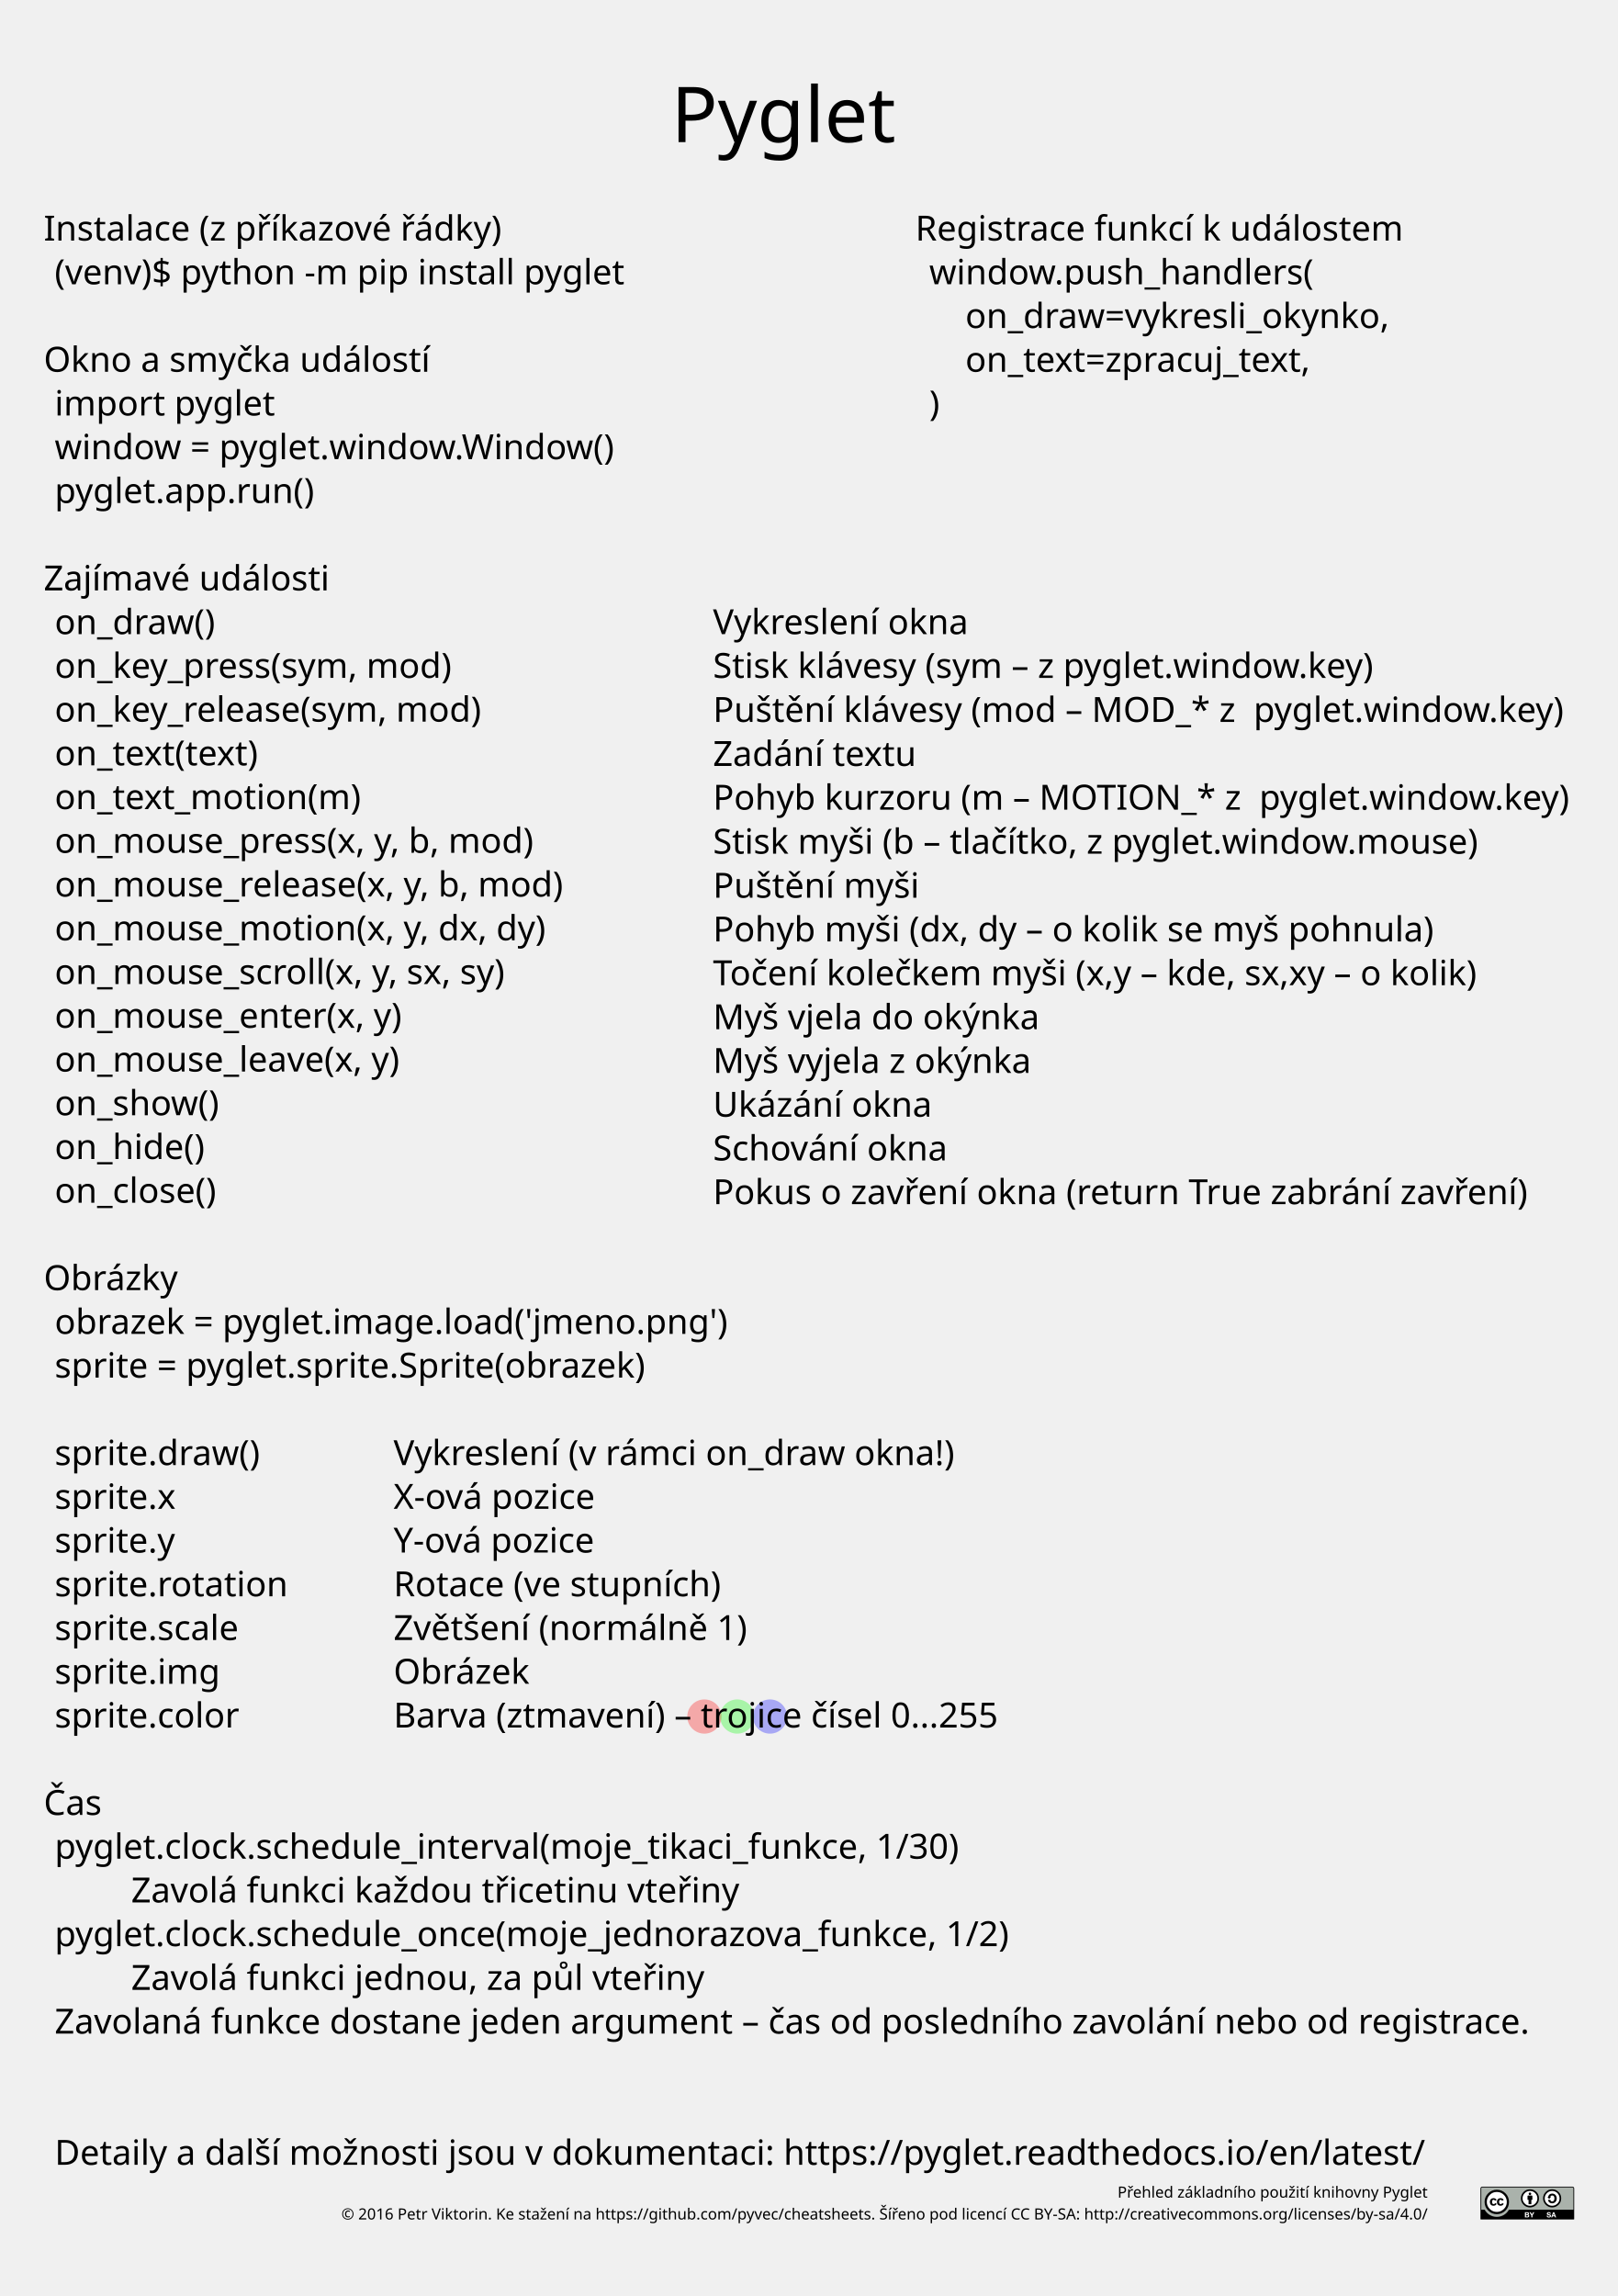
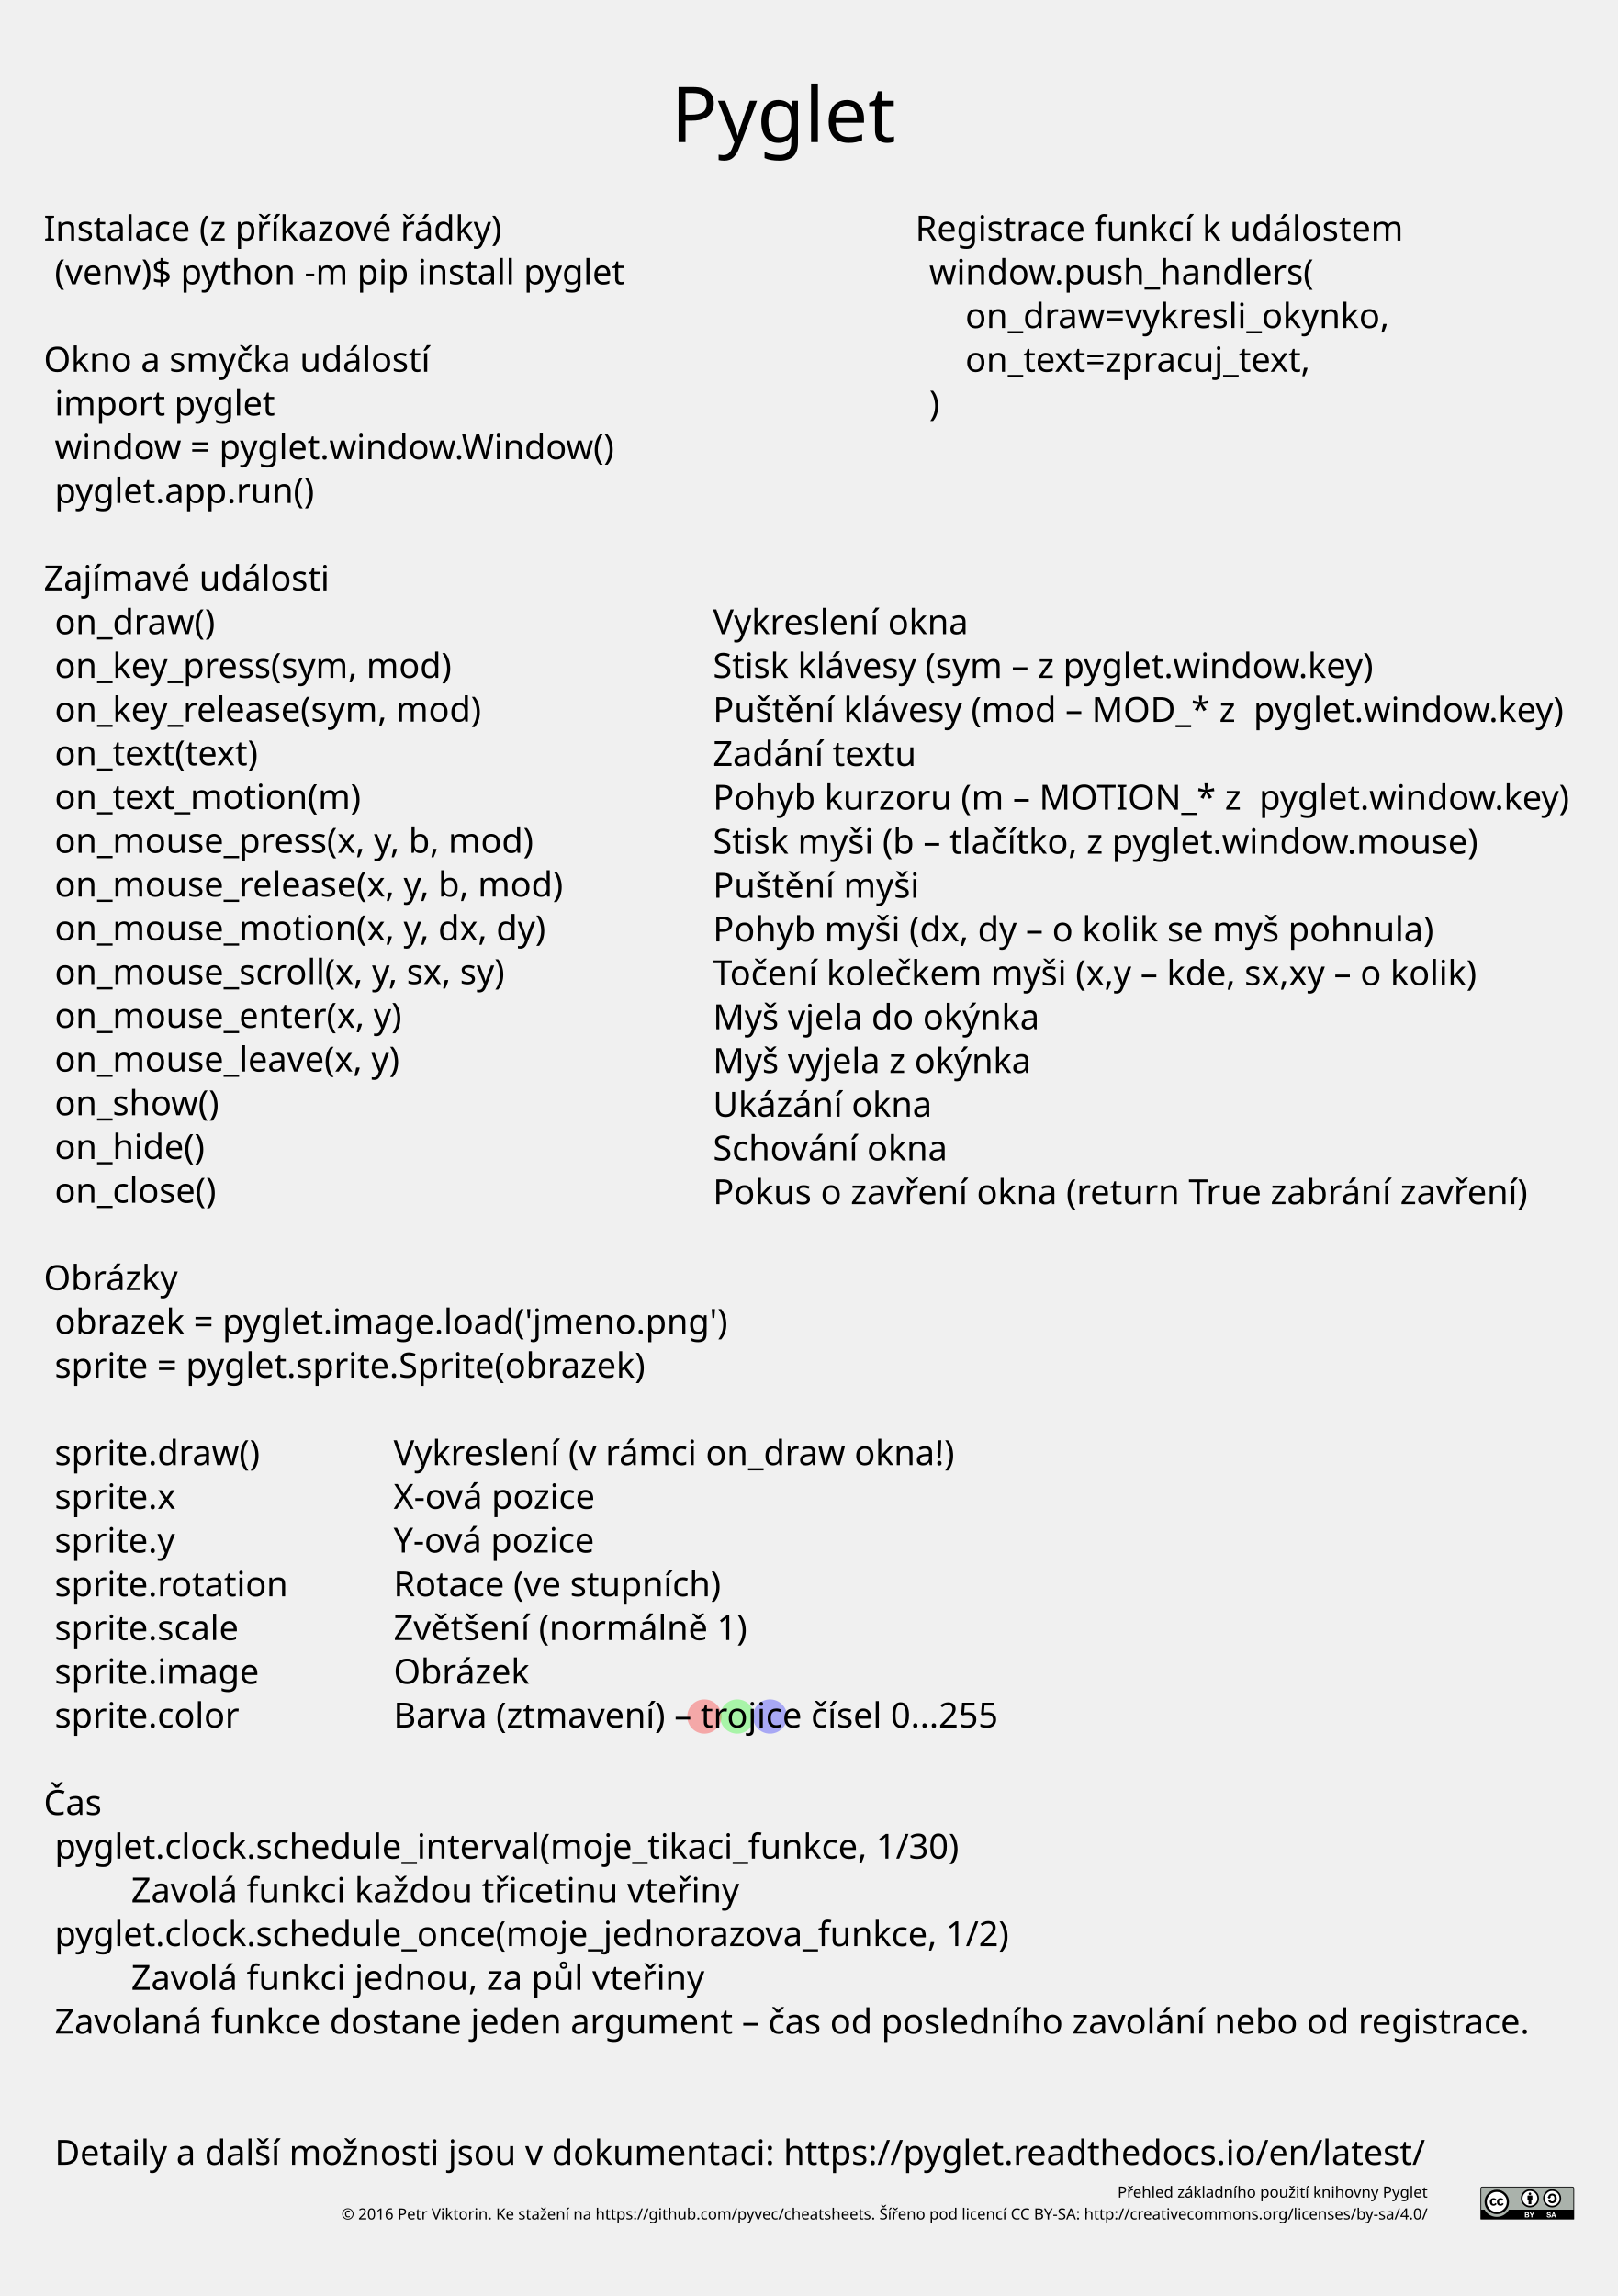
<svg xmlns="http://www.w3.org/2000/svg" width="148mm" height="210mm" viewBox="0 0 524.409 744.094" id="svg2" version="1.1">
  <defs id="defs4">
    <marker style="overflow:visible" id="marker4786" refX="0.0" refY="0.0" orient="auto">
      <path transform="scale(0.4) translate(10,0)" style="fill-rule:evenodd;stroke:#999999;stroke-width:1pt;stroke-opacity:1;fill:#999999;fill-opacity:1" d="M 0.0,0.0 L 5.0,-5.0 L -12.5,0.0 L 5.0,5.0 L 0.0,0.0 z " id="path4788" />
    </marker>
    <marker orient="auto" refY="0.0" refX="0.0" id="marker4778" style="overflow:visible;">
      <path id="path4780" style="fill-rule:evenodd;stroke-width:0.625;stroke-linejoin:round;stroke:#999999;stroke-opacity:1;fill:#999999;fill-opacity:1" d="M 8.719,4.034 L -2.207,0.016 L 8.719,-4.002 C 6.973,-1.63 6.983,1.616 8.719,4.034 z " transform="scale(1.1) rotate(180) translate(1,0)" />
    </marker>
    <marker orient="auto" refY="0" refX="0" id="marker4682" style="overflow:visible">
      <path id="path4684" style="fill:#000000;fill-opacity:1;fill-rule:evenodd;stroke:#000000;stroke-width:0.625;stroke-linejoin:round;stroke-opacity:1" d="M 8.719,4.034 -2.207,0.016 8.719,-4.002 c -1.745,2.372 -1.735,5.617 -6e-7,8.035 z" transform="matrix(-1.1,0,0,-1.1,-1.1,0)" />
    </marker>
    <marker style="overflow:visible" id="marker4678" refX="0" refY="0" orient="auto">
      <path transform="matrix(1.1,0,0,1.1,1.1,0)" d="M 8.719,4.034 -2.207,0.016 8.719,-4.002 c -1.745,2.372 -1.735,5.617 -6e-7,8.035 z" style="fill:#000000;fill-opacity:1;fill-rule:evenodd;stroke:#000000;stroke-width:0.625;stroke-linejoin:round;stroke-opacity:1" id="path4680" />
    </marker>
    <marker orient="auto" refY="0" refX="0" id="marker4668" style="overflow:visible">
      <path id="path4670" style="fill:#000000;fill-opacity:1;fill-rule:evenodd;stroke:#000000;stroke-width:0.625;stroke-linejoin:round;stroke-opacity:1" d="M 8.719,4.034 -2.207,0.016 8.719,-4.002 c -1.745,2.372 -1.735,5.617 -6e-7,8.035 z" transform="matrix(-1.1,0,0,-1.1,-1.1,0)" />
    </marker>
    <marker style="overflow:visible" id="marker4664" refX="0" refY="0" orient="auto">
      <path transform="matrix(1.1,0,0,1.1,1.1,0)" d="M 8.719,4.034 -2.207,0.016 8.719,-4.002 c -1.745,2.372 -1.735,5.617 -6e-7,8.035 z" style="fill:#000000;fill-opacity:1;fill-rule:evenodd;stroke:#000000;stroke-width:0.625;stroke-linejoin:round;stroke-opacity:1" id="path4666" />
    </marker>
    <marker style="overflow:visible" id="marker4634" refX="0" refY="0" orient="auto">
      <path transform="matrix(-1.1,0,0,-1.1,-1.1,0)" d="M 8.719,4.034 -2.207,0.016 8.719,-4.002 c -1.745,2.372 -1.735,5.617 -6e-7,8.035 z" style="fill:#000000;fill-opacity:1;fill-rule:evenodd;stroke:#000000;stroke-width:0.625;stroke-linejoin:round;stroke-opacity:1" id="path4636" />
    </marker>
    <marker orient="auto" refY="0" refX="0" id="Arrow2Send" style="overflow:visible">
      <path id="path8393" style="fill:#000000;fill-opacity:1;fill-rule:evenodd;stroke:#000000;stroke-width:0.625;stroke-linejoin:round;stroke-opacity:1" d="M 8.719,4.034 -2.207,0.016 8.719,-4.002 c -1.745,2.372 -1.735,5.617 -6e-7,8.035 z" transform="matrix(-0.3,0,0,-0.3,0.69,0)" />
    </marker>
    <marker orient="auto" refY="0" refX="0" id="marker10827" style="overflow:visible">
      <path id="path10829" d="M 0,0 5,-5 -12.5,0 5,5 0,0 Z" style="fill:#0000ff;fill-opacity:1;fill-rule:evenodd;stroke:#0000ff;stroke-width:1pt;stroke-opacity:1" transform="matrix(-0.4,0,0,-0.4,-4,0)" />
    </marker>
    <marker orient="auto" refY="0" refX="0" id="Arrow1Lend" style="overflow:visible">
      <path id="path8363" d="M 0,0 5,-5 -12.5,0 5,5 0,0 Z" style="fill:#0000ff;fill-opacity:1;fill-rule:evenodd;stroke:#0000ff;stroke-width:1pt;stroke-opacity:1" transform="matrix(-0.8,0,0,-0.8,-10,0)" />
    </marker>
    <marker orient="auto" refY="0" refX="0" id="Arrow2Mstart" style="overflow:visible">
      <path id="path8384" style="fill:#000000;fill-opacity:1;fill-rule:evenodd;stroke:#000000;stroke-width:0.625;stroke-linejoin:round;stroke-opacity:1" d="M 8.719,4.034 -2.207,0.016 8.719,-4.002 c -1.745,2.372 -1.735,5.617 -6e-7,8.035 z" transform="scale(0.6,0.6)" />
    </marker>
    <marker orient="auto" refY="0" refX="0" id="Arrow1Mend" style="overflow:visible">
      <path id="path8369" d="M 0,0 5,-5 -12.5,0 5,5 0,0 Z" style="fill:#000000;fill-opacity:1;fill-rule:evenodd;stroke:#000000;stroke-width:1pt;stroke-opacity:1" transform="matrix(-0.4,0,0,-0.4,-4,0)" />
    </marker>
    <marker orient="auto" refY="0" refX="0" id="marker8662" style="overflow:visible">
      <path id="path8664" d="M 0,0 5,-5 -12.5,0 5,5 0,0 Z" style="fill:#000000;fill-opacity:1;fill-rule:evenodd;stroke:#000000;stroke-width:1pt;stroke-opacity:1" transform="matrix(0.2,0,0,0.2,1.2,0)" />
    </marker>
    <marker orient="auto" refY="0" refX="0" id="Arrow1Sstart" style="overflow:visible">
      <path id="path8372" d="M 0,0 5,-5 -12.5,0 5,5 0,0 Z" style="fill:#000000;fill-opacity:1;fill-rule:evenodd;stroke:#000000;stroke-width:1pt;stroke-opacity:1" transform="matrix(0.2,0,0,0.2,1.2,0)" />
    </marker>
    <marker orient="auto" refY="0" refX="0" id="Arrow1Lstart" style="overflow:visible">
      <path id="path8360" d="M 0,0 5,-5 -12.5,0 5,5 0,0 Z" style="fill:#000000;fill-opacity:1;fill-rule:evenodd;stroke:#000000;stroke-width:1pt;stroke-opacity:1" transform="matrix(0.8,0,0,0.8,10,0)" />
    </marker>
    <pattern id="pattern4928" patternTransform="translate(234.0345,606.3423)" height="6.65" width="8.75" patternUnits="userSpaceOnUse">
      <text xml:space="preserve" style="font-style:normal;font-variant:normal;font-weight:normal;font-stretch:normal;line-height:0%;font-family:'Bree Serif';-inkscape-font-specification:'Bree Serif';letter-spacing:0px;word-spacing:0px;fill:#000000;fill-opacity:1;stroke:none;stroke-width:1px;stroke-linecap:butt;stroke-linejoin:miter;stroke-opacity:1" x="-0.176" y="6.65" id="text4880">
        <tspan id="tspan4882" x="-0.176" y="6.65" dx="0.126" style="font-size:10px;line-height:1.25">W</tspan>
      </text>
    </pattern>
  </defs>
  <g id="layer1" transform="translate(0,-308.2677)">
    <g id="text6559" style="font-style:normal;font-variant:normal;font-weight:normal;font-stretch:normal;font-size:10px;line-height:125%;font-family:'DejaVu Sans Mono';-inkscape-font-specification:'DejaVu Sans Mono';text-align:center;letter-spacing:0px;word-spacing:0px;text-anchor:middle;fill:#000000;fill-opacity:1;stroke:none;stroke-width:1px;stroke-linecap:butt;stroke-linejoin:miter;stroke-opacity:1" transform="translate(-787.22,-199.4349)" />
    <flowRoot style="font-style:normal;font-variant:normal;font-weight:normal;font-stretch:normal;line-height:0.01%;font-family:'DejaVu Sans Mono';-inkscape-font-specification:'DejaVu Sans Mono';text-align:end;letter-spacing:0px;word-spacing:0px;text-anchor:end;fill:#000000;fill-opacity:1;stroke:none;stroke-width:1px;stroke-linecap:butt;stroke-linejoin:miter;stroke-opacity:1" id="flowRoot9910" xml:space="preserve" transform="translate(-787.22,-199.4349)">
      <flowRegion id="flowRegion9912">
        <rect y="216.142" x="-148.819" height="109.843" width="145.276" id="rect9914" />
      </flowRegion>
      <flowPara id="flowPara9916" style="font-size:10px;line-height:1.25"> </flowPara>
    </flowRoot>
    <text xml:space="preserve" style="font-style:normal;font-variant:normal;font-weight:normal;font-stretch:normal;line-height:0%;font-family:'Bree Serif';-inkscape-font-specification:'Bree Serif';text-align:center;letter-spacing:0px;word-spacing:0px;text-anchor:middle;fill:#000000;fill-opacity:1;stroke:none;stroke-width:1px;stroke-linecap:butt;stroke-linejoin:miter;stroke-opacity:1" x="261.729" y="354.33" id="text7244">
      <tspan id="tspan7246" x="261.729" y="354.33" style="font-size:25px;line-height:1.25">Pyglet</tspan>
    </text>
    <text id="text7248" y="386.22" x="14.173" style="font-style:normal;font-variant:normal;font-weight:normal;font-stretch:normal;line-height:0%;font-family:'Bree Serif';-inkscape-font-specification:'Bree Serif';text-align:start;letter-spacing:0px;word-spacing:0px;text-anchor:start;fill:#000000;fill-opacity:1;stroke:none;stroke-width:1px;stroke-linecap:butt;stroke-linejoin:miter;stroke-opacity:1" xml:space="preserve">
      <tspan y="386.22" x="14.173" id="tspan4704" style="font-size:11.25px;line-height:1.25">Instalace (z příkazové řádky)</tspan>
    </text>
    <text xml:space="preserve" style="font-style:normal;font-variant:normal;font-weight:normal;font-stretch:normal;line-height:0%;font-family:'Oxygen Mono';-inkscape-font-specification:'Oxygen Mono';text-align:start;letter-spacing:0px;word-spacing:0px;text-anchor:start;fill:#000000;fill-opacity:1;stroke:none;stroke-width:1px;stroke-linecap:butt;stroke-linejoin:miter;stroke-opacity:1" x="17.717" y="400.394" id="text7252">
      <tspan x="17.717" y="400.394" id="tspan4702" style="font-size:11.25px;line-height:1.26">(venv)$ python -m pip install pyglet</tspan>
    </text>
    <text id="text10059-0" y="1027.559" x="478.347" style="font-style:normal;font-variant:normal;font-weight:normal;font-stretch:normal;line-height:0%;font-family:Oxygen;-inkscape-font-specification:Oxygen;text-align:end;letter-spacing:0px;word-spacing:0px;text-anchor:end;fill:#000000;fill-opacity:1;stroke:none;stroke-width:1px;stroke-linecap:butt;stroke-linejoin:miter;stroke-opacity:1" xml:space="preserve">
      <tspan y="1027.559" x="478.347" id="tspan10061-1" style="font-size:5px;line-height:1.25">© 2016 Petr Viktorin. Ke stažení na https://github.com/pyvec/cheatsheets. Šířeno pod licencí CC BY-SA: http://creativecommons.org/licenses/by-sa/4.0/</tspan>
    </text>
    <g transform="matrix(0.2362205,0,0,0.2362205,481.8898,1017.19)" id="layer1-5-7" style="opacity:1">
      <g transform="matrix(1.064765,0,0,1.064646,-198.958,-80.85843)" id="g287-0" style="">
        <path id="path3817_2_-1" nodetypes="ccccccc" d="m 182.235,75.39 114.064,0.203 c 1.594,0 3.018,-0.237 3.018,3.18 l -0.14,37.567 -119.82,0 0,-37.707 c 0,-1.685 0.163,-3.244 2.878,-3.244 z" style="fill:#aab2ab" />
        <g id="g5908_2_-8" transform="matrix(0.872921,0,0,0.872921,50.12536,143.2144)" style="">
          <path id="path5906_2_-8" cx="296.354" ry="22.94" cy="264.358" type="arc" rx="22.94" d="m 187.209,-55.679 c 0.006,8.68 -7.028,15.721 -15.708,15.727 -8.68,0.005 -15.722,-7.028 -15.727,-15.708 0,-0.007 0,-0.012 0,-0.019 -0.005,-8.681 7.028,-15.722 15.708,-15.727 8.681,-0.006 15.722,7.028 15.727,15.708 0,0.006 0,0.012 0,0.019 z" style="fill:#ffffff" />
          <g id="g5706_2_-1" transform="translate(-289.6157,99.0653)" style="">
            <path id="path5708_2_-5" d="m 473.885,-167.547 c 3.485,3.486 5.228,7.754 5.228,12.803 0,5.049 -1.713,9.271 -5.138,12.667 -3.635,3.577 -7.932,5.364 -12.889,5.364 -4.898,0 -9.12,-1.773 -12.665,-5.32 -3.546,-3.546 -5.318,-7.783 -5.318,-12.712 0,-4.929 1.773,-9.196 5.318,-12.803 3.455,-3.487 7.677,-5.229 12.665,-5.229 5.048,0 9.314,1.742 12.799,5.229 z m -23.118,2.345 c -2.947,2.976 -4.42,6.463 -4.42,10.462 0,3.998 1.458,7.455 4.374,10.371 2.917,2.917 6.388,4.375 10.417,4.375 4.029,0 7.53,-1.473 10.507,-4.419 2.826,-2.736 4.239,-6.177 4.239,-10.326 0,-4.118 -1.436,-7.613 -4.308,-10.485 -2.871,-2.871 -6.35,-4.307 -10.438,-4.307 -4.088,0 -7.546,1.443 -10.372,4.329 z m 7.754,8.703 c -0.45,-0.982 -1.124,-1.472 -2.023,-1.472 -1.589,0 -2.383,1.07 -2.383,3.208 0,2.14 0.794,3.209 2.383,3.209 1.049,0 1.799,-0.521 2.249,-1.565 l 2.203,1.173 c -1.05,1.865 -2.625,2.799 -4.725,2.799 -1.62,0 -2.918,-0.497 -3.892,-1.49 -0.976,-0.993 -1.463,-2.363 -1.463,-4.108 0,-1.716 0.502,-3.077 1.507,-4.086 1.005,-1.008 2.257,-1.513 3.758,-1.513 2.22,0 3.81,0.875 4.771,2.623 l -2.384,1.221 z m 10.363,0 c -0.451,-0.982 -1.111,-1.472 -1.982,-1.472 -1.621,0 -2.432,1.07 -2.432,3.208 0,2.14 0.811,3.209 2.432,3.209 1.051,0 1.787,-0.521 2.207,-1.565 l 2.252,1.173 c -1.048,1.865 -2.621,2.799 -4.718,2.799 -1.618,0 -2.913,-0.497 -3.886,-1.49 -0.972,-0.993 -1.459,-2.363 -1.459,-4.108 0,-1.716 0.494,-3.077 1.483,-4.086 0.988,-1.008 2.245,-1.513 3.773,-1.513 2.216,0 3.804,0.875 4.761,2.623 l -2.431,1.221 z" style="" />
          </g>
        </g>
        <path d="m 297.296,74.911 -116.23,0 c -1.247,0 -2.261,1.015 -2.261,2.261 l 0,39.496 c 0,0.282 0.229,0.511 0.51,0.511 l 119.73,0 c 0.282,0 0.511,-0.229 0.511,-0.511 l 0,-39.496 c 0,-1.247 -1.014,-2.261 -2.261,-2.261 z m -116.23,1.021 116.23,0 c 0.684,0 1.239,0.556 1.239,1.24 0,0 0,15.919 0,27.418 l -83.074,0 c -3.045,5.505 -8.911,9.244 -15.644,9.244 -6.735,0 -12.6,-3.735 -15.644,-9.244 l -4.348,0 c 0,-11.499 0,-27.418 0,-27.418 -2e-5,-0.684 0.557,-1.24 1.24,-1.24 z" id="path294-6" style="" />
        <g enable-background="new    " id="g296-3" style="">
          <path d="m 265.61,112.883 c 0.08,0.156 0.188,0.282 0.321,0.378 0.134,0.096 0.29,0.168 0.47,0.214 0.181,0.047 0.367,0.07 0.56,0.07 0.13,0 0.27,-0.011 0.419,-0.033 0.148,-0.021 0.288,-0.064 0.419,-0.126 0.13,-0.062 0.239,-0.148 0.325,-0.257 0.088,-0.109 0.131,-0.247 0.131,-0.416 0,-0.18 -0.058,-0.326 -0.173,-0.438 -0.114,-0.112 -0.266,-0.205 -0.452,-0.28 -0.186,-0.074 -0.397,-0.14 -0.633,-0.196 -0.236,-0.056 -0.476,-0.118 -0.718,-0.187 -0.249,-0.062 -0.491,-0.138 -0.728,-0.229 -0.235,-0.09 -0.447,-0.207 -0.634,-0.35 -0.187,-0.143 -0.337,-0.322 -0.452,-0.537 -0.114,-0.215 -0.172,-0.475 -0.172,-0.779 0,-0.343 0.073,-0.64 0.219,-0.892 0.146,-0.252 0.338,-0.462 0.574,-0.63 0.235,-0.168 0.503,-0.292 0.802,-0.374 0.298,-0.081 0.597,-0.121 0.895,-0.121 0.349,0 0.683,0.039 1.003,0.117 0.319,0.078 0.604,0.204 0.853,0.378 0.249,0.174 0.446,0.397 0.593,0.668 0.146,0.271 0.219,0.6 0.219,0.985 l -1.422,0 c -0.013,-0.199 -0.055,-0.364 -0.125,-0.495 -0.071,-0.131 -0.166,-0.233 -0.283,-0.309 -0.118,-0.074 -0.253,-0.127 -0.404,-0.158 -0.152,-0.031 -0.317,-0.047 -0.497,-0.047 -0.117,0 -0.235,0.013 -0.353,0.037 -0.118,0.025 -0.225,0.069 -0.32,0.131 -0.097,0.062 -0.176,0.14 -0.237,0.233 -0.061,0.094 -0.093,0.212 -0.093,0.355 0,0.131 0.024,0.237 0.074,0.317 0.05,0.081 0.148,0.156 0.294,0.224 0.146,0.068 0.348,0.137 0.605,0.206 0.258,0.068 0.595,0.156 1.012,0.261 0.124,0.025 0.296,0.07 0.517,0.136 0.221,0.065 0.439,0.169 0.657,0.312 0.218,0.144 0.405,0.335 0.564,0.574 0.158,0.24 0.237,0.546 0.237,0.92 0,0.305 -0.06,0.588 -0.178,0.85 -0.118,0.262 -0.294,0.487 -0.527,0.677 -0.233,0.19 -0.522,0.338 -0.867,0.444 -0.346,0.106 -0.746,0.159 -1.199,0.159 -0.367,0 -0.724,-0.045 -1.069,-0.136 -0.345,-0.09 -0.65,-0.232 -0.915,-0.426 -0.264,-0.193 -0.474,-0.44 -0.63,-0.739 -0.155,-0.299 -0.229,-0.654 -0.224,-1.065 l 1.422,0 c -3e-5,0.224 0.04,0.414 0.121,0.569 z" id="path298-6" style="fill:#ffffff" />
          <path d="m 273.867,107.867 2.493,6.664 -1.522,0 -0.504,-1.484 -2.493,0 -0.522,1.484 -1.475,0 2.521,-6.664 1.503,0 z m 0.084,4.086 -0.84,-2.443 -0.019,0 -0.869,2.443 1.728,0 z" id="path300-3" style="fill:#ffffff" />
        </g>
        <g enable-background="new    " id="g302-7" style="">
          <path d="m 239.178,107.867 c 0.317,0 0.607,0.028 0.869,0.084 0.262,0.056 0.486,0.148 0.674,0.275 0.187,0.127 0.332,0.297 0.435,0.508 0.103,0.211 0.154,0.473 0.154,0.784 0,0.336 -0.076,0.615 -0.229,0.839 -0.152,0.224 -0.379,0.407 -0.678,0.55 0.412,0.118 0.72,0.325 0.923,0.621 0.203,0.296 0.305,0.652 0.305,1.069 0,0.336 -0.065,0.627 -0.196,0.873 -0.131,0.246 -0.308,0.446 -0.528,0.602 -0.222,0.156 -0.475,0.271 -0.758,0.345 -0.284,0.075 -0.575,0.112 -0.875,0.112 l -3.236,0 0,-6.664 3.142,0 0,1e-5 z m -0.188,2.695 c 0.262,0 0.477,-0.062 0.646,-0.186 0.168,-0.125 0.252,-0.326 0.252,-0.605 0,-0.155 -0.028,-0.283 -0.084,-0.382 -0.057,-0.1 -0.131,-0.177 -0.225,-0.233 -0.094,-0.056 -0.201,-0.095 -0.322,-0.116 -0.122,-0.022 -0.248,-0.033 -0.379,-0.033 l -1.373,0 0,1.555 1.485,0 z m 0.086,2.828 c 0.144,0 0.28,-0.014 0.411,-0.042 0.131,-0.028 0.247,-0.075 0.347,-0.14 0.1,-0.065 0.179,-0.154 0.238,-0.266 0.06,-0.112 0.089,-0.255 0.089,-0.429 0,-0.342 -0.097,-0.586 -0.29,-0.732 -0.193,-0.146 -0.449,-0.219 -0.767,-0.219 l -1.6,0 0,1.828 1.571,0 z" id="path304-1" style="fill:#ffffff" />
          <path d="m 241.889,107.867 1.644,0 1.561,2.632 1.551,-2.632 1.634,0 -2.474,4.106 0,2.558 -1.469,0 0,-2.595 -2.446,-4.069 z" id="path306-8" style="fill:#ffffff" />
        </g>
        <g id="g6316_1_-8" transform="matrix(0.624995,0,0,0.624995,391.2294,176.9332)" style="">
          <path id="path6318_1_-5" cx="475.971" ry="29.21" cy="252.086" type="arc" rx="29.21" d="m -175.008,-139.115 c 0.006,9.412 -7.617,17.048 -17.03,17.055 -9.411,0.007 -17.047,-7.617 -17.055,-17.03 0,-0.008 0,-0.017 0,-0.025 -0.006,-9.413 7.619,-17.047 17.03,-17.055 9.413,-0.007 17.049,7.618 17.055,17.03 0,0.009 0,0.016 0,0.025 z" style="fill:#ffffff" />
          <g id="g6320_1_-9" transform="translate(-23.9521,-89.72962)" style="">
            <path id="path6322_1_-1" d="m -168.22,-68.055 c -5.172,0 -9.549,1.805 -13.131,5.413 -3.677,3.734 -5.514,8.153 -5.514,13.256 0,5.103 1.838,9.492 5.514,13.163 3.675,3.672 8.053,5.508 13.131,5.508 5.141,0 9.595,-1.852 13.367,-5.555 3.55,-3.516 5.327,-7.888 5.327,-13.116 0,-5.227 -1.808,-9.647 -5.422,-13.256 -3.614,-3.609 -8.038,-5.413 -13.272,-5.413 z m 0.047,3.36 c 4.238,0 7.836,1.493 10.797,4.481 2.989,2.956 4.484,6.566 4.484,10.829 0,4.294 -1.463,7.857 -4.392,10.689 -3.084,3.049 -6.714,4.573 -10.889,4.573 -4.175,0 -7.774,-1.509 -10.795,-4.527 -3.022,-3.02 -4.533,-6.597 -4.533,-10.736 0,-4.138 1.527,-7.748 4.58,-10.829 2.928,-2.988 6.511,-4.481 10.749,-4.481 z" style="" />
            <path id="path6324_1_-1" d="m -176.495,-52.021 c 0.744,-4.698 4.052,-7.209 8.195,-7.209 5.961,0 9.592,4.325 9.592,10.092 0,5.627 -3.864,9.999 -9.686,9.999 -4.005,0 -7.589,-2.465 -8.242,-7.301 l 4.703,0 c 0.141,2.511 1.77,3.395 4.098,3.395 2.653,0 4.378,-2.465 4.378,-6.233 0,-3.952 -1.491,-6.045 -4.286,-6.045 -2.048,0 -3.817,0.745 -4.191,3.302 l 1.369,-0.007 -3.703,3.702 -3.702,-3.702 1.473,0.007 z" style="" />
          </g>
        </g>
        <g id="g313-8" style="">
          <circle cx="242.562" cy="90.225" r="10.806" id="circle315-2" style="fill:#ffffff" />
          <g id="g317-4" style="">
            <path d="m 245.69,87.098 c 0,-0.416 -0.338,-0.753 -0.754,-0.753 l -4.772,0 c -0.416,0 -0.754,0.337 -0.754,0.753 l 0,4.773 1.331,0 0,5.652 3.617,0 0,-5.652 1.332,0 0,-4.773 1e-5,0 z" id="path319-8" style="" />
            <circle cx="242.55" cy="84.083" r="1.632" id="circle321-8" style="" />
          </g>
          <path d="m 242.535,78.318 c -3.231,0 -5.968,1.127 -8.208,3.384 -2.298,2.333 -3.446,5.095 -3.446,8.284 0,3.189 1.148,5.932 3.446,8.227 2.298,2.294 5.034,3.442 8.208,3.442 3.213,0 5.998,-1.157 8.354,-3.472 2.221,-2.197 3.33,-4.93 3.33,-8.197 0,-3.268 -1.129,-6.029 -3.388,-8.284 -2.259,-2.256 -5.024,-3.384 -8.296,-3.384 z m 0.029,2.1 c 2.648,0 4.897,0.934 6.747,2.801 1.87,1.847 2.805,4.104 2.805,6.768 0,2.684 -0.915,4.911 -2.746,6.681 -1.928,1.906 -4.196,2.858 -6.806,2.858 -2.609,0 -4.858,-0.943 -6.747,-2.83 -1.89,-1.886 -2.833,-4.123 -2.833,-6.709 0,-2.586 0.954,-4.842 2.862,-6.768 1.831,-1.867 4.07,-2.801 6.718,-2.801 z" id="path323-8" style="clip-rule:evenodd;fill-rule:evenodd" />
        </g>
      </g>
    </g>
    <text id="text9143-7" y="1020.472" x="478.347" style="font-style:normal;font-variant:normal;font-weight:normal;font-stretch:normal;line-height:0%;font-family:Oxygen;-inkscape-font-specification:Oxygen;text-align:end;letter-spacing:0px;word-spacing:0px;text-anchor:end;fill:#000000;fill-opacity:1;stroke:none;stroke-width:1px;stroke-linecap:butt;stroke-linejoin:miter;stroke-opacity:1" xml:space="preserve">
      <tspan y="1020.472" x="478.347" id="tspan9145-1" style="font-size:5px;line-height:1.25">Přehled základního použití knihovny Pyglet</tspan>
    </text>
    <text id="text4825" y="513.78" x="231.094" style="font-style:normal;font-variant:normal;font-weight:normal;font-stretch:normal;line-height:0%;font-family:'Oxygen Mono';-inkscape-font-specification:'Oxygen Mono';text-align:start;letter-spacing:0px;word-spacing:0px;text-anchor:start;fill:#000000;fill-opacity:1;stroke:none;stroke-width:1px;stroke-linecap:butt;stroke-linejoin:miter;stroke-opacity:1" xml:space="preserve">
      <tspan y="513.78" x="231.094" style="font-style:normal;font-variant:normal;font-weight:normal;font-stretch:normal;font-size:11.25px;line-height:1.26;font-family:Oxygen;-inkscape-font-specification:Oxygen" id="tspan4868">Vykreslení okna</tspan>
      <tspan y="527.955" x="231.094" style="font-style:normal;font-variant:normal;font-weight:normal;font-stretch:normal;font-size:11.25px;line-height:1.26;font-family:Oxygen;-inkscape-font-specification:Oxygen" id="tspan5554">Stisk klávesy (<tspan style="font-style:normal;font-variant:normal;font-weight:normal;font-stretch:normal;font-family:'Oxygen Mono';-inkscape-font-specification:'Oxygen Mono'" id="tspan4860">sym</tspan> – z pyglet.window.key)</tspan>
      <tspan y="542.222" x="231.094" style="font-style:normal;font-variant:normal;font-weight:normal;font-stretch:normal;font-size:11.25px;line-height:1.26;font-family:Oxygen;-inkscape-font-specification:Oxygen" id="tspan4824">Puštění klávesy (<tspan style="font-style:normal;font-variant:normal;font-weight:normal;font-stretch:normal;font-family:'Oxygen Mono';-inkscape-font-specification:'Oxygen Mono'" id="tspan4858">mod</tspan> – <tspan style="font-style:normal;font-variant:normal;font-weight:normal;font-stretch:normal;font-family:'Oxygen Mono';-inkscape-font-specification:'Oxygen Mono'" id="tspan4864">MOD_*</tspan> z  pyglet.window.key)</tspan>
      <tspan y="556.49" x="231.094" style="font-style:normal;font-variant:normal;font-weight:normal;font-stretch:normal;font-size:11.25px;line-height:1.26;font-family:Oxygen;-inkscape-font-specification:Oxygen" id="tspan4826">Zadání textu</tspan>
      <tspan y="570.665" x="231.094" style="font-style:normal;font-variant:normal;font-weight:normal;font-stretch:normal;font-size:11.25px;line-height:1.26;font-family:Oxygen;-inkscape-font-specification:Oxygen" id="tspan4828">Pohyb kurzoru (<tspan style="font-style:normal;font-variant:normal;font-weight:normal;font-stretch:normal;font-family:'Oxygen Mono';-inkscape-font-specification:'Oxygen Mono'" id="tspan4854">m</tspan> – <tspan style="font-style:normal;font-variant:normal;font-weight:normal;font-stretch:normal;font-family:'Oxygen Mono';-inkscape-font-specification:'Oxygen Mono'" id="tspan4862">MOTION_*</tspan> z  pyglet.window.key)</tspan>
      <tspan y="584.932" x="231.094" style="font-style:normal;font-variant:normal;font-weight:normal;font-stretch:normal;font-size:11.25px;line-height:1.26;font-family:Oxygen;-inkscape-font-specification:Oxygen" id="tspan4830">Stisk myši (<tspan style="font-style:normal;font-variant:normal;font-weight:normal;font-stretch:normal;font-family:'Oxygen Mono';-inkscape-font-specification:'Oxygen Mono'" id="tspan4856">b</tspan> – tlačítko, z pyglet.window.mouse)</tspan>
      <tspan y="599.2" x="231.094" style="font-style:normal;font-variant:normal;font-weight:normal;font-stretch:normal;font-size:11.25px;line-height:1.26;font-family:Oxygen;-inkscape-font-specification:Oxygen" id="tspan4832">Puštění myši</tspan>
      <tspan y="613.375" x="231.094" style="font-style:normal;font-variant:normal;font-weight:normal;font-stretch:normal;font-size:11.25px;line-height:1.26;font-family:Oxygen;-inkscape-font-specification:Oxygen" id="tspan4834">Pohyb myši (dx, dy – o kolik se myš pohnula)</tspan>
      <tspan y="627.55" x="231.094" style="font-style:normal;font-variant:normal;font-weight:normal;font-stretch:normal;font-size:11.25px;line-height:1.26;font-family:Oxygen;-inkscape-font-specification:Oxygen" id="tspan4836">Točení kolečkem myši (<tspan style="font-style:normal;font-variant:normal;font-weight:normal;font-stretch:normal;font-family:'Oxygen Mono';-inkscape-font-specification:'Oxygen Mono'" id="tspan4850">x,y</tspan> – kde, <tspan style="font-style:normal;font-variant:normal;font-weight:normal;font-stretch:normal;font-family:'Oxygen Mono';-inkscape-font-specification:'Oxygen Mono'" id="tspan4852">sx,xy</tspan> – o kolik)</tspan>
      <tspan y="641.817" x="231.094" style="font-style:normal;font-variant:normal;font-weight:normal;font-stretch:normal;font-size:11.25px;line-height:1.26;font-family:Oxygen;-inkscape-font-specification:Oxygen" id="tspan4838">Myš vjela do okýnka</tspan>
      <tspan y="655.992" x="231.094" style="font-style:normal;font-variant:normal;font-weight:normal;font-stretch:normal;font-size:11.25px;line-height:1.26;font-family:Oxygen;-inkscape-font-specification:Oxygen" id="tspan4840">Myš vyjela z okýnka</tspan>
      <tspan y="670.167" x="231.094" style="font-style:normal;font-variant:normal;font-weight:normal;font-stretch:normal;font-size:11.25px;line-height:1.26;font-family:Oxygen;-inkscape-font-specification:Oxygen" id="tspan4842">Ukázání okna</tspan>
      <tspan y="684.342" x="231.094" style="font-style:normal;font-variant:normal;font-weight:normal;font-stretch:normal;font-size:11.25px;line-height:1.26;font-family:Oxygen;-inkscape-font-specification:Oxygen" id="tspan4844">Schování okna</tspan>
      <tspan y="698.517" x="231.094" style="font-style:normal;font-variant:normal;font-weight:normal;font-stretch:normal;font-size:11.25px;line-height:1.26;font-family:Oxygen;-inkscape-font-specification:Oxygen" id="tspan4846">Pokus o zavření okna (<tspan style="font-style:normal;font-variant:normal;font-weight:normal;font-stretch:normal;font-family:'Oxygen Mono';-inkscape-font-specification:'Oxygen Mono'" id="tspan4848">return True</tspan> zabrání zavření)</tspan>
    </text>
    <text id="text4352" y="400.394" x="301.181" style="font-style:normal;font-variant:normal;font-weight:normal;font-stretch:normal;line-height:0%;font-family:'Oxygen Mono';-inkscape-font-specification:'Oxygen Mono';text-align:start;letter-spacing:0px;word-spacing:0px;text-anchor:start;fill:#000000;fill-opacity:1;stroke:none;stroke-width:1px;stroke-linecap:butt;stroke-linejoin:miter;stroke-opacity:1" xml:space="preserve">
      <tspan y="400.394" x="301.181" id="tspan5225" style="font-size:11.25px;line-height:1.26">window.push_handlers(</tspan>
      <tspan y="414.569" x="301.181" id="tspan4750" style="font-size:11.25px;line-height:1.26">    on_draw=vykresli_okynko,</tspan>
      <tspan y="428.744" x="301.181" id="tspan4754" style="font-size:11.25px;line-height:1.26">    on_text=zpracuj_text,</tspan>
      <tspan y="442.919" x="301.181" id="tspan4768" style="font-size:11.25px;line-height:1.26">)</tspan>
    </text>
    <text id="text4414" y="1009.842" x="17.717" style="font-style:normal;font-variant:normal;font-weight:normal;font-stretch:normal;line-height:0%;font-family:'Oxygen Mono';-inkscape-font-specification:'Oxygen Mono';text-align:start;letter-spacing:0px;word-spacing:0px;text-anchor:start;fill:#000000;fill-opacity:1;stroke:none;stroke-width:1px;stroke-linecap:butt;stroke-linejoin:miter;stroke-opacity:1" xml:space="preserve">
      <tspan y="1009.842" x="17.717" style="font-style:normal;font-variant:normal;font-weight:normal;font-stretch:normal;font-size:11.25px;line-height:1.26;font-family:Oxygen;-inkscape-font-specification:Oxygen" id="tspan4946">Detaily a další možnosti jsou v dokumentaci: https://pyglet.readthedocs.io/en/latest/</tspan>
    </text>
    <text xml:space="preserve" style="font-style:normal;font-variant:normal;font-weight:normal;font-stretch:normal;line-height:0%;font-family:'Oxygen Mono';-inkscape-font-specification:'Oxygen Mono';text-align:start;letter-spacing:0px;word-spacing:0px;text-anchor:start;fill:#000000;fill-opacity:1;stroke:none;stroke-width:1px;stroke-linecap:butt;stroke-linejoin:miter;stroke-opacity:1" x="17.717" y="641.485" id="text4990">
      <tspan x="17.717" y="641.485" id="tspan4792" style="font-size:11.25px;line-height:1.26"> </tspan>
    </text>
    <text xml:space="preserve" style="font-style:normal;font-variant:normal;font-weight:normal;font-stretch:normal;line-height:0%;font-family:'Oxygen Mono';-inkscape-font-specification:'Oxygen Mono';text-align:start;letter-spacing:0px;word-spacing:0px;text-anchor:start;fill:#000000;fill-opacity:1;stroke:none;stroke-width:1px;stroke-linecap:butt;stroke-linejoin:miter;stroke-opacity:1" x="432.283" y="698.031" id="text5335">
      <tspan id="tspan5353" x="432.283" y="698.031" style="font-size:11.25px;line-height:1.26"> </tspan>
    </text>
    <text xml:space="preserve" style="font-style:normal;font-weight:normal;line-height:0%;font-family:sans-serif;text-align:start;letter-spacing:0px;word-spacing:0px;text-anchor:start;fill:#000000;fill-opacity:1;stroke:none;stroke-width:1px;stroke-linecap:butt;stroke-linejoin:miter;stroke-opacity:1" x="430.23" y="948.06" id="text4460">
      <tspan id="tspan4462" x="430.23" y="948.06" style="font-size:40px;line-height:1.25"> </tspan>
    </text>
    <text xml:space="preserve" style="font-style:normal;font-weight:normal;line-height:0%;font-family:sans-serif;text-align:start;letter-spacing:0px;word-spacing:0px;text-anchor:start;fill:#000000;fill-opacity:1;stroke:none;stroke-width:1px;stroke-linecap:butt;stroke-linejoin:miter;stroke-opacity:1" x="432.145" y="973.721" id="text4464">
      <tspan id="tspan4466" x="432.145" y="973.721" style="font-size:40px;line-height:1.25"> </tspan>
    </text>
    <flowRoot xml:space="preserve" id="flowRoot4708" style="font-style:normal;font-weight:normal;line-height:0.01%;font-family:sans-serif;text-align:start;letter-spacing:0px;word-spacing:0px;text-anchor:start;fill:#000000;fill-opacity:1;stroke:none;stroke-width:1px;stroke-linecap:butt;stroke-linejoin:miter;stroke-opacity:1">
      <flowRegion id="flowRegion4710">
        <rect id="rect4712" width="641.297" height="220.987" x="-19.499" y="441.501" />
      </flowRegion>
      <flowPara id="flowPara4714" style="font-size:40px;line-height:1.25"> </flowPara>
    </flowRoot>
    <text xml:space="preserve" style="font-style:normal;font-variant:normal;font-weight:normal;font-stretch:normal;line-height:0%;font-family:'Bree Serif';-inkscape-font-specification:'Bree Serif';text-align:start;letter-spacing:0px;word-spacing:0px;text-anchor:start;fill:#000000;fill-opacity:1;stroke:none;stroke-width:1px;stroke-linecap:butt;stroke-linejoin:miter;stroke-opacity:1" x="14.173" y="428.74" id="text4716">
      <tspan id="tspan4718" x="14.173" y="428.74" style="font-size:11.25px;line-height:1.25">Okno a smyčka událostí</tspan>
    </text>
    <text id="text4720" y="442.913" x="17.717" style="font-style:normal;font-variant:normal;font-weight:normal;font-stretch:normal;line-height:0%;font-family:'Oxygen Mono';-inkscape-font-specification:'Oxygen Mono';text-align:start;letter-spacing:0px;word-spacing:0px;text-anchor:start;fill:#000000;fill-opacity:1;stroke:none;stroke-width:1px;stroke-linecap:butt;stroke-linejoin:miter;stroke-opacity:1" xml:space="preserve">
      <tspan id="tspan4722" y="442.913" x="17.717" style="font-size:11.25px;line-height:1.26">import pyglet</tspan>
      <tspan id="tspan4724" y="457.088" x="17.717" style="font-size:11.25px;line-height:1.26">window = pyglet.window.Window()</tspan>
      <tspan id="tspan4726" y="471.263" x="17.717" style="font-size:11.25px;line-height:1.26">pyglet.app.run()</tspan>
    </text>
    <text xml:space="preserve" style="font-style:normal;font-variant:normal;font-weight:normal;font-stretch:normal;line-height:0%;font-family:'Bree Serif';-inkscape-font-specification:'Bree Serif';text-align:start;letter-spacing:0px;word-spacing:0px;text-anchor:start;fill:#000000;fill-opacity:1;stroke:none;stroke-width:1px;stroke-linecap:butt;stroke-linejoin:miter;stroke-opacity:1" x="296.682" y="386.22" id="text4733">
      <tspan id="tspan4735" x="296.682" y="386.22" style="font-size:11.25px;line-height:1.25">Registrace funkcí k událostem</tspan>
    </text>
    <text xml:space="preserve" style="font-style:normal;font-variant:normal;font-weight:normal;font-stretch:normal;line-height:0%;font-family:'Bree Serif';-inkscape-font-specification:'Bree Serif';text-align:start;letter-spacing:0px;word-spacing:0px;text-anchor:start;fill:#000000;fill-opacity:1;stroke:none;stroke-width:1px;stroke-linecap:butt;stroke-linejoin:miter;stroke-opacity:1" x="14.173" y="499.606" id="text4776">
      <tspan id="tspan4778" x="14.173" y="499.606" style="font-size:11.25px;line-height:1.25">Zajímavé události</tspan>
    </text>
    <text id="text4780" y="513.779" x="17.717" style="font-style:normal;font-variant:normal;font-weight:normal;font-stretch:normal;line-height:0%;font-family:'Oxygen Mono';-inkscape-font-specification:'Oxygen Mono';text-align:start;letter-spacing:0px;word-spacing:0px;text-anchor:start;fill:#000000;fill-opacity:1;stroke:none;stroke-width:1px;stroke-linecap:butt;stroke-linejoin:miter;stroke-opacity:1" xml:space="preserve">
      <tspan y="513.779" x="17.717" id="tspan4784" style="font-size:11.25px;line-height:1.26">on_draw()</tspan>
      <tspan y="527.954" x="17.717" id="tspan4795" style="font-size:11.25px;line-height:1.26">on_key_press(sym, mod)</tspan>
      <tspan y="542.129" x="17.717" id="tspan4797" style="font-size:11.25px;line-height:1.26">on_key_release(sym, mod)</tspan>
      <tspan y="556.304" x="17.717" id="tspan4815" style="font-size:11.25px;line-height:1.26">on_text(text)</tspan>
      <tspan y="570.479" x="17.717" id="tspan4817" style="font-size:11.25px;line-height:1.26">on_text_motion(m)</tspan>
      <tspan y="584.654" x="17.717" id="tspan4799" style="font-size:11.25px;line-height:1.26">on_mouse_press(x, y, b, mod)</tspan>
      <tspan y="598.829" x="17.717" id="tspan4801" style="font-size:11.25px;line-height:1.26">on_mouse_release(x, y, b, mod)</tspan>
      <tspan y="613.004" x="17.717" id="tspan4803" style="font-size:11.25px;line-height:1.26">on_mouse_motion(x, y, dx, dy)</tspan>
      <tspan y="627.179" x="17.717" id="tspan4805" style="font-size:11.25px;line-height:1.26">on_mouse_scroll(x, y, sx, sy)</tspan>
      <tspan y="641.354" x="17.717" id="tspan4807" style="font-size:11.25px;line-height:1.26">on_mouse_enter(x, y)</tspan>
      <tspan y="655.529" x="17.717" id="tspan4811" style="font-size:11.25px;line-height:1.26">on_mouse_leave(x, y)</tspan>
      <tspan y="669.704" x="17.717" id="tspan4786" style="font-size:11.25px;line-height:1.26">on_show()</tspan>
      <tspan y="683.879" x="17.717" id="tspan4793" style="font-size:11.25px;line-height:1.26">on_hide()</tspan>
      <tspan y="698.054" x="17.717" id="tspan4790" style="font-size:11.25px;line-height:1.26">on_close()</tspan>
      <tspan y="712.229" x="17.717" id="tspan4788" style="font-size:11.25px;line-height:1.26"> </tspan>
    </text>
    <text id="text4866" y="726.378" x="14.173" style="font-style:normal;font-variant:normal;font-weight:normal;font-stretch:normal;line-height:0%;font-family:'Bree Serif';-inkscape-font-specification:'Bree Serif';text-align:start;letter-spacing:0px;word-spacing:0px;text-anchor:start;fill:#000000;fill-opacity:1;stroke:none;stroke-width:1px;stroke-linecap:butt;stroke-linejoin:miter;stroke-opacity:1" xml:space="preserve">
      <tspan y="726.378" x="14.173" id="tspan4869" style="font-size:11.25px;line-height:1.25">Obrázky</tspan>
    </text>
    <ellipse style="opacity:0.3;fill:#ff0000;fill-opacity:1;stroke:none" id="path5321" cx="228.315" cy="864.567" rx="5.543" ry="5.543" />
    <ellipse ry="5.543" rx="5.543" cy="864.567" cx="238.945" id="ellipse5323" style="opacity:0.3;fill:#00ff00;fill-opacity:1;stroke:none" />
    <ellipse style="opacity:0.3;fill:#0000ff;fill-opacity:1;stroke:none" id="ellipse5325" cx="249.575" cy="864.567" rx="5.543" ry="5.543" />
    <text xml:space="preserve" style="font-style:normal;font-variant:normal;font-weight:normal;font-stretch:normal;line-height:0%;font-family:'Oxygen Mono';-inkscape-font-specification:'Oxygen Mono';text-align:start;letter-spacing:0px;word-spacing:0px;text-anchor:start;fill:#000000;fill-opacity:1;stroke:none;stroke-width:1px;stroke-linecap:butt;stroke-linejoin:miter;stroke-opacity:1" x="17.717" y="740.551" id="text4871">
      <tspan id="tspan4903" x="17.717" y="740.551" style="font-size:11.25px;line-height:1.26">obrazek = pyglet.image.load('jmeno.png')</tspan>
      <tspan x="17.717" y="754.726" id="tspan5040" style="font-size:11.25px;line-height:1.26">sprite = pyglet.sprite.Sprite(obrazek)</tspan>
      <tspan x="17.717" y="768.901" id="tspan5042" style="font-size:11.25px;line-height:1.26"> </tspan>
      <tspan x="17.717" y="783.076" id="tspan5044" style="font-size:11.25px;line-height:1.26">sprite.draw()</tspan>
      <tspan x="17.717" y="797.251" id="tspan5048" style="font-size:11.25px;line-height:1.26">sprite.x</tspan>
      <tspan x="17.717" y="811.426" id="tspan5052" style="font-size:11.25px;line-height:1.26">sprite.y</tspan>
      <tspan x="17.717" y="825.601" id="tspan5060" style="font-size:11.25px;line-height:1.26">sprite.rotation</tspan>
      <tspan x="17.717" y="839.776" id="tspan5066" style="font-size:11.25px;line-height:1.26">sprite.scale</tspan>
-       <tspan x="17.717" y="853.951" id="tspan5056" style="font-size:11.25px;line-height:1.26">sprite.img</tspan>
+       <tspan x="17.717" y="853.951" id="tspan5056" style="font-size:11.25px;line-height:1.26">sprite.image</tspan>
      <tspan x="17.717" y="868.126" id="tspan5064" style="font-size:11.25px;line-height:1.26">sprite.color</tspan>
      <tspan x="17.717" y="882.301" id="tspan5054" style="font-size:11.25px;line-height:1.26"> </tspan>
    </text>
    <text xml:space="preserve" style="font-style:normal;font-variant:normal;font-weight:normal;font-stretch:normal;line-height:0%;font-family:'Oxygen Mono';-inkscape-font-specification:'Oxygen Mono';text-align:start;letter-spacing:0px;word-spacing:0px;text-anchor:start;fill:#000000;fill-opacity:1;stroke:none;stroke-width:1px;stroke-linecap:butt;stroke-linejoin:miter;stroke-opacity:1" x="127.559" y="783.071" id="text5070">
      <tspan id="tspan5116" style="font-style:normal;font-variant:normal;font-weight:normal;font-stretch:normal;font-size:11.25px;line-height:1.26;font-family:Oxygen;-inkscape-font-specification:Oxygen" x="127.559" y="783.071">Vykreslení (v rámci on_draw okna!)</tspan>
      <tspan style="font-style:normal;font-variant:normal;font-weight:normal;font-stretch:normal;font-size:11.25px;line-height:1.26;font-family:Oxygen;-inkscape-font-specification:Oxygen" x="127.559" y="797.246" id="tspan5309">X-ová pozice</tspan>
      <tspan style="font-style:normal;font-variant:normal;font-weight:normal;font-stretch:normal;font-size:11.25px;line-height:1.26;font-family:Oxygen;-inkscape-font-specification:Oxygen" x="127.559" y="811.421" id="tspan5311">Y-ová pozice</tspan>
      <tspan style="font-style:normal;font-variant:normal;font-weight:normal;font-stretch:normal;font-size:11.25px;line-height:1.26;font-family:Oxygen;-inkscape-font-specification:Oxygen" x="127.559" y="825.596" id="tspan5313">Rotace (ve stupních)</tspan>
      <tspan style="font-style:normal;font-variant:normal;font-weight:normal;font-stretch:normal;font-size:11.25px;line-height:1.26;font-family:Oxygen;-inkscape-font-specification:Oxygen" x="127.559" y="839.771" id="tspan5315">Zvětšení (normálně 1)</tspan>
      <tspan style="font-style:normal;font-variant:normal;font-weight:normal;font-stretch:normal;font-size:11.25px;line-height:1.26;font-family:Oxygen;-inkscape-font-specification:Oxygen" x="127.559" y="853.946" id="tspan5317">Obrázek</tspan>
      <tspan style="font-style:normal;font-variant:normal;font-weight:normal;font-stretch:normal;font-size:11.25px;line-height:1.26;font-family:Oxygen;-inkscape-font-specification:Oxygen" x="127.559" y="868.121" id="tspan5319">Barva (ztmavení) – trojice čísel 0...255</tspan>
    </text>
    <text xml:space="preserve" style="font-style:normal;font-variant:normal;font-weight:normal;font-stretch:normal;line-height:0%;font-family:'Bree Serif';-inkscape-font-specification:'Bree Serif';text-align:start;letter-spacing:0px;word-spacing:0px;text-anchor:start;fill:#000000;fill-opacity:1;stroke:none;stroke-width:1px;stroke-linecap:butt;stroke-linejoin:miter;stroke-opacity:1" x="14.173" y="896.457" id="text5342">
      <tspan id="tspan5344" x="14.173" y="896.457" style="font-size:11.25px;line-height:1.25">Čas</tspan>
    </text>
    <text id="text5352" y="910.63" x="17.717" style="font-style:normal;font-variant:normal;font-weight:normal;font-stretch:normal;line-height:0%;font-family:'Oxygen Mono';-inkscape-font-specification:'Oxygen Mono';text-align:start;letter-spacing:0px;word-spacing:0px;text-anchor:start;fill:#000000;fill-opacity:1;stroke:none;stroke-width:1px;stroke-linecap:butt;stroke-linejoin:miter;stroke-opacity:1" xml:space="preserve">
      <tspan y="910.63" x="17.717" id="tspan5461" style="font-size:11.25px;line-height:1.26">pyglet.clock.schedule_interval(moje_tikaci_funkce, 1/30)</tspan>
      <tspan y="924.805" x="17.717" id="tspan5469" style="font-size:11.25px;line-height:1.26"> </tspan>
      <tspan y="938.98" x="17.717" id="tspan5471" style="font-size:11.25px;line-height:1.26">pyglet.clock.schedule_once(moje_jednorazova_funkce, 1/2)</tspan>
    </text>
    <text id="text5376" y="924.803" x="42.52" style="font-style:normal;font-variant:normal;font-weight:normal;font-stretch:normal;line-height:0%;font-family:'Oxygen Mono';-inkscape-font-specification:'Oxygen Mono';text-align:start;letter-spacing:0px;word-spacing:0px;text-anchor:start;fill:#000000;fill-opacity:1;stroke:none;stroke-width:1px;stroke-linecap:butt;stroke-linejoin:miter;stroke-opacity:1" xml:space="preserve">
      <tspan id="tspan5390" y="924.803" x="42.52" style="font-style:normal;font-variant:normal;font-weight:normal;font-stretch:normal;font-size:11.25px;line-height:1.26;font-family:Oxygen;-inkscape-font-specification:Oxygen">Zavolá funkci každou třicetinu vteřiny</tspan>
      <tspan y="938.978" x="42.52" style="font-style:normal;font-variant:normal;font-weight:normal;font-stretch:normal;font-size:11.25px;line-height:1.26;font-family:Oxygen;-inkscape-font-specification:Oxygen" id="tspan5500"> </tspan>
      <tspan y="953.153" x="42.52" style="font-style:normal;font-variant:normal;font-weight:normal;font-stretch:normal;font-size:11.25px;line-height:1.26;font-family:Oxygen;-inkscape-font-specification:Oxygen" id="tspan5502">Zavolá funkci jednou, za půl vteřiny</tspan>
      <tspan y="967.328" x="42.52" style="font-style:normal;font-variant:normal;font-weight:normal;font-stretch:normal;font-size:11.25px;line-height:1.26;font-family:Oxygen;-inkscape-font-specification:Oxygen" id="tspan5504"> </tspan>
    </text>
    <text xml:space="preserve" style="font-style:normal;font-variant:normal;font-weight:normal;font-stretch:normal;line-height:0%;font-family:'Oxygen Mono';-inkscape-font-specification:'Oxygen Mono';text-align:start;letter-spacing:0px;word-spacing:0px;text-anchor:start;fill:#000000;fill-opacity:1;stroke:none;stroke-width:1px;stroke-linecap:butt;stroke-linejoin:miter;stroke-opacity:1" x="17.717" y="967.323" id="text5514">
      <tspan style="font-style:normal;font-variant:normal;font-weight:normal;font-stretch:normal;font-size:11.25px;line-height:1.26;font-family:Oxygen;-inkscape-font-specification:Oxygen" x="17.717" y="967.323" id="tspan5541">Zavolaná funkce dostane jeden argument – čas od posledního zavolání nebo od registrace.</tspan>
    </text>
  </g>
</svg>
